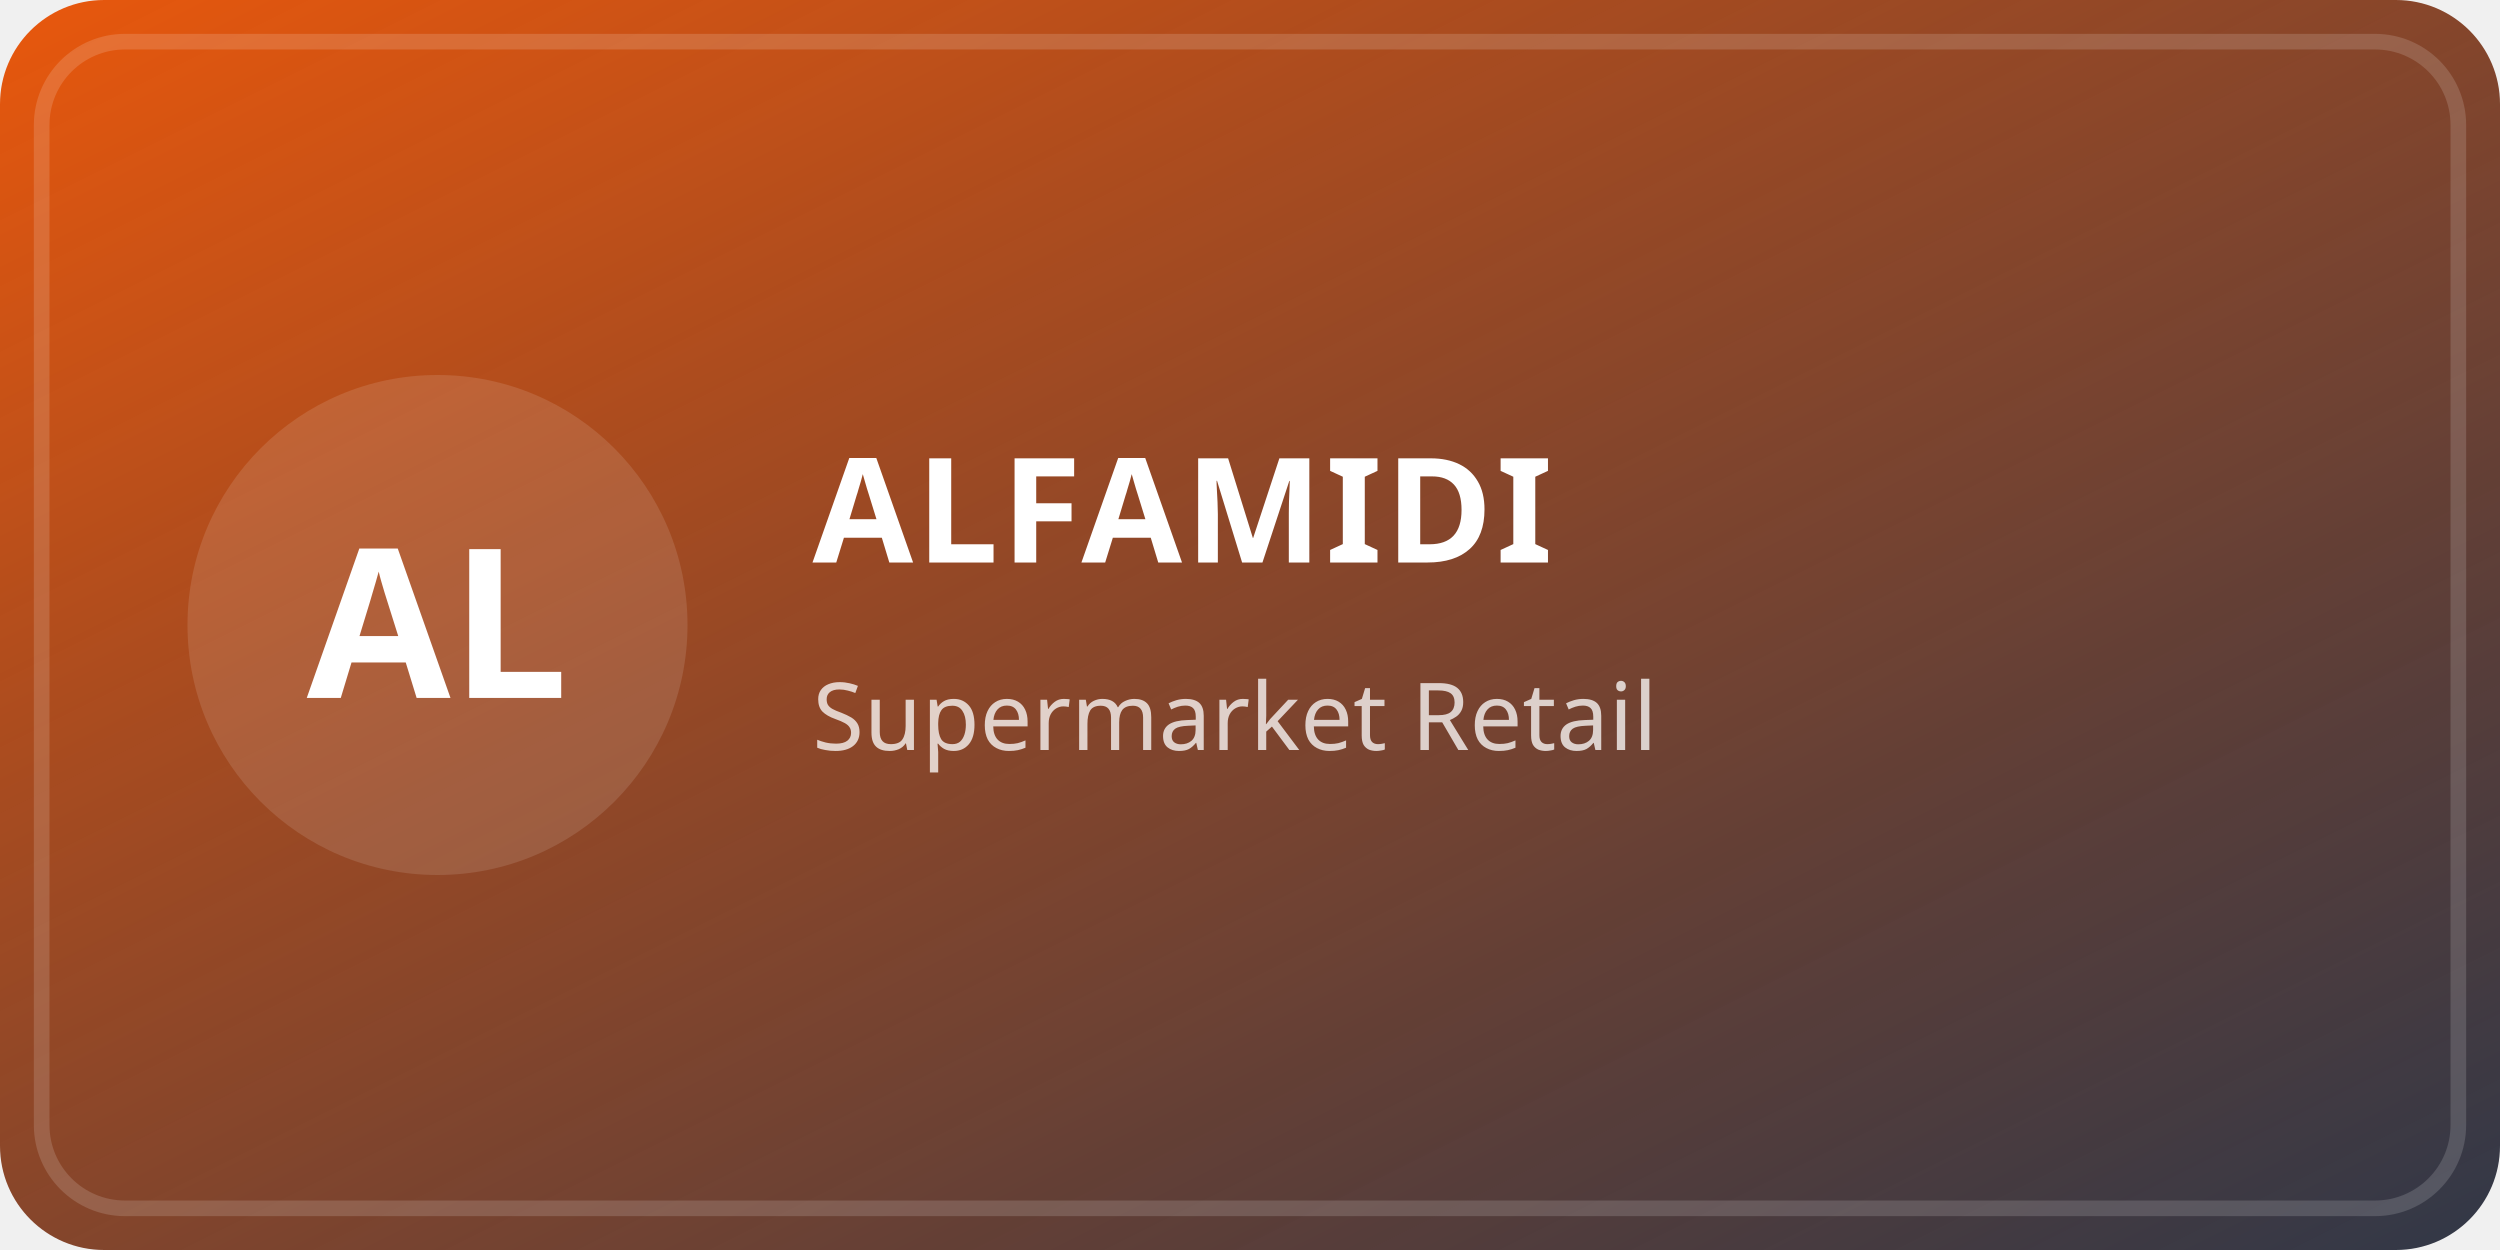
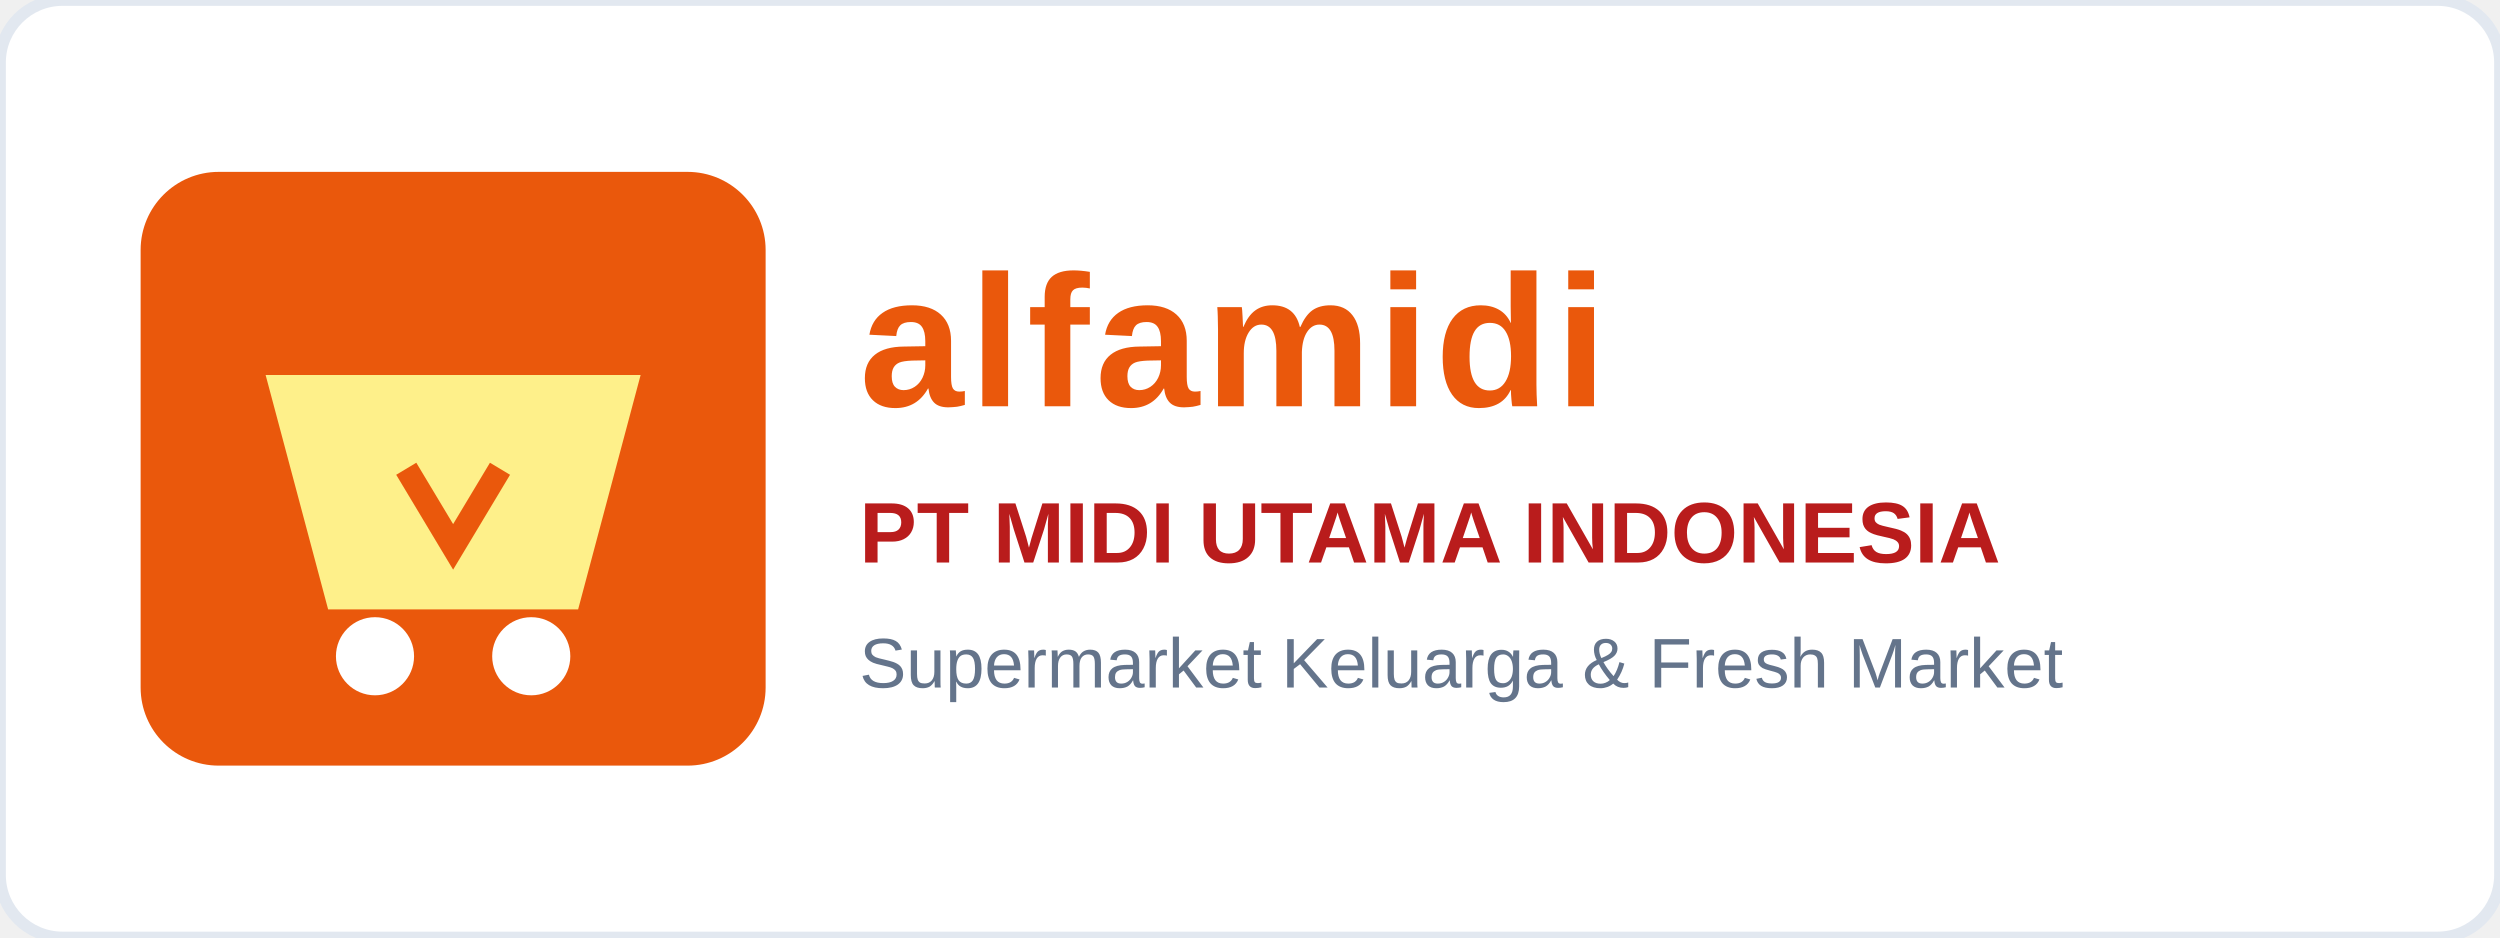
- <svg xmlns="http://www.w3.org/2000/svg" viewBox="0 0 240 120" width="240" height="120">
-   <defs>
-     <linearGradient id="grad-a0000001" x1="0%" y1="0%" x2="100%" y2="100%">
-       <stop offset="0%" stop-color="#EA580C" />
-       <stop offset="100%" stop-color="#0F172A" stop-opacity="0.85" />
-     </linearGradient>
-   </defs>
-   <rect width="240" height="120" rx="10" fill="url(#grad-a0000001)" />
-   <rect x="4" y="4" width="232" height="112" rx="8" fill="none" stroke="rgba(255,255,255,0.15)" stroke-width="1.5" />
-   <circle cx="42" cy="60" r="24" fill="rgba(255,255,255,0.12)" />
-   <text x="42" y="67" font-family="'Plus Jakarta Sans', sans-serif" font-size="20" font-weight="800" fill="#FFFFFF" text-anchor="middle">AL</text>
-   <text x="78" y="54" font-family="'Plus Jakarta Sans', sans-serif" font-size="14" font-weight="800" fill="#FFFFFF" letter-spacing="0.02em">ALFAMIDI</text>
-   <text x="78" y="72" font-family="'Plus Jakarta Sans', sans-serif" font-size="9" font-weight="500" fill="rgba(255,255,255,0.75)">Supermarket Retail</text>
+ <svg xmlns="http://www.w3.org/2000/svg" viewBox="0 0 320 120" width="320" height="120">
+   <rect width="320" height="120" rx="8" fill="#FFFFFF" stroke="#E2E8F0" stroke-width="1.5" />
+   <g transform="translate(18, 22)">
+     <rect x="0" y="0" width="80" height="76" rx="10" fill="#EA580C" />
+     <path d="M16 26 L64 26 L56 56 L24 56 Z" fill="#FEF08A" />
+     <circle cx="30" cy="62" r="5" fill="#FFFFFF" />
+     <circle cx="50" cy="62" r="5" fill="#FFFFFF" />
+     <path d="M34 38 L40 48 L46 38" stroke="#EA580C" stroke-width="3" fill="none" />
+   </g>
+   <text x="110" y="52" font-family="'Plus Jakarta Sans', Arial, sans-serif" font-size="24" font-weight="900" fill="#EA580C" letter-spacing="0.03em">alfamidi</text>
+   <text x="110" y="72" font-family="'Plus Jakarta Sans', Arial, sans-serif" font-size="11" font-weight="700" fill="#B91C1C">PT MIDI UTAMA INDONESIA</text>
+   <text x="110" y="88" font-family="'Plus Jakarta Sans', Arial, sans-serif" font-size="9" font-weight="500" fill="#64748B">Supermarket Keluarga &amp; Fresh Market</text>
</svg>
